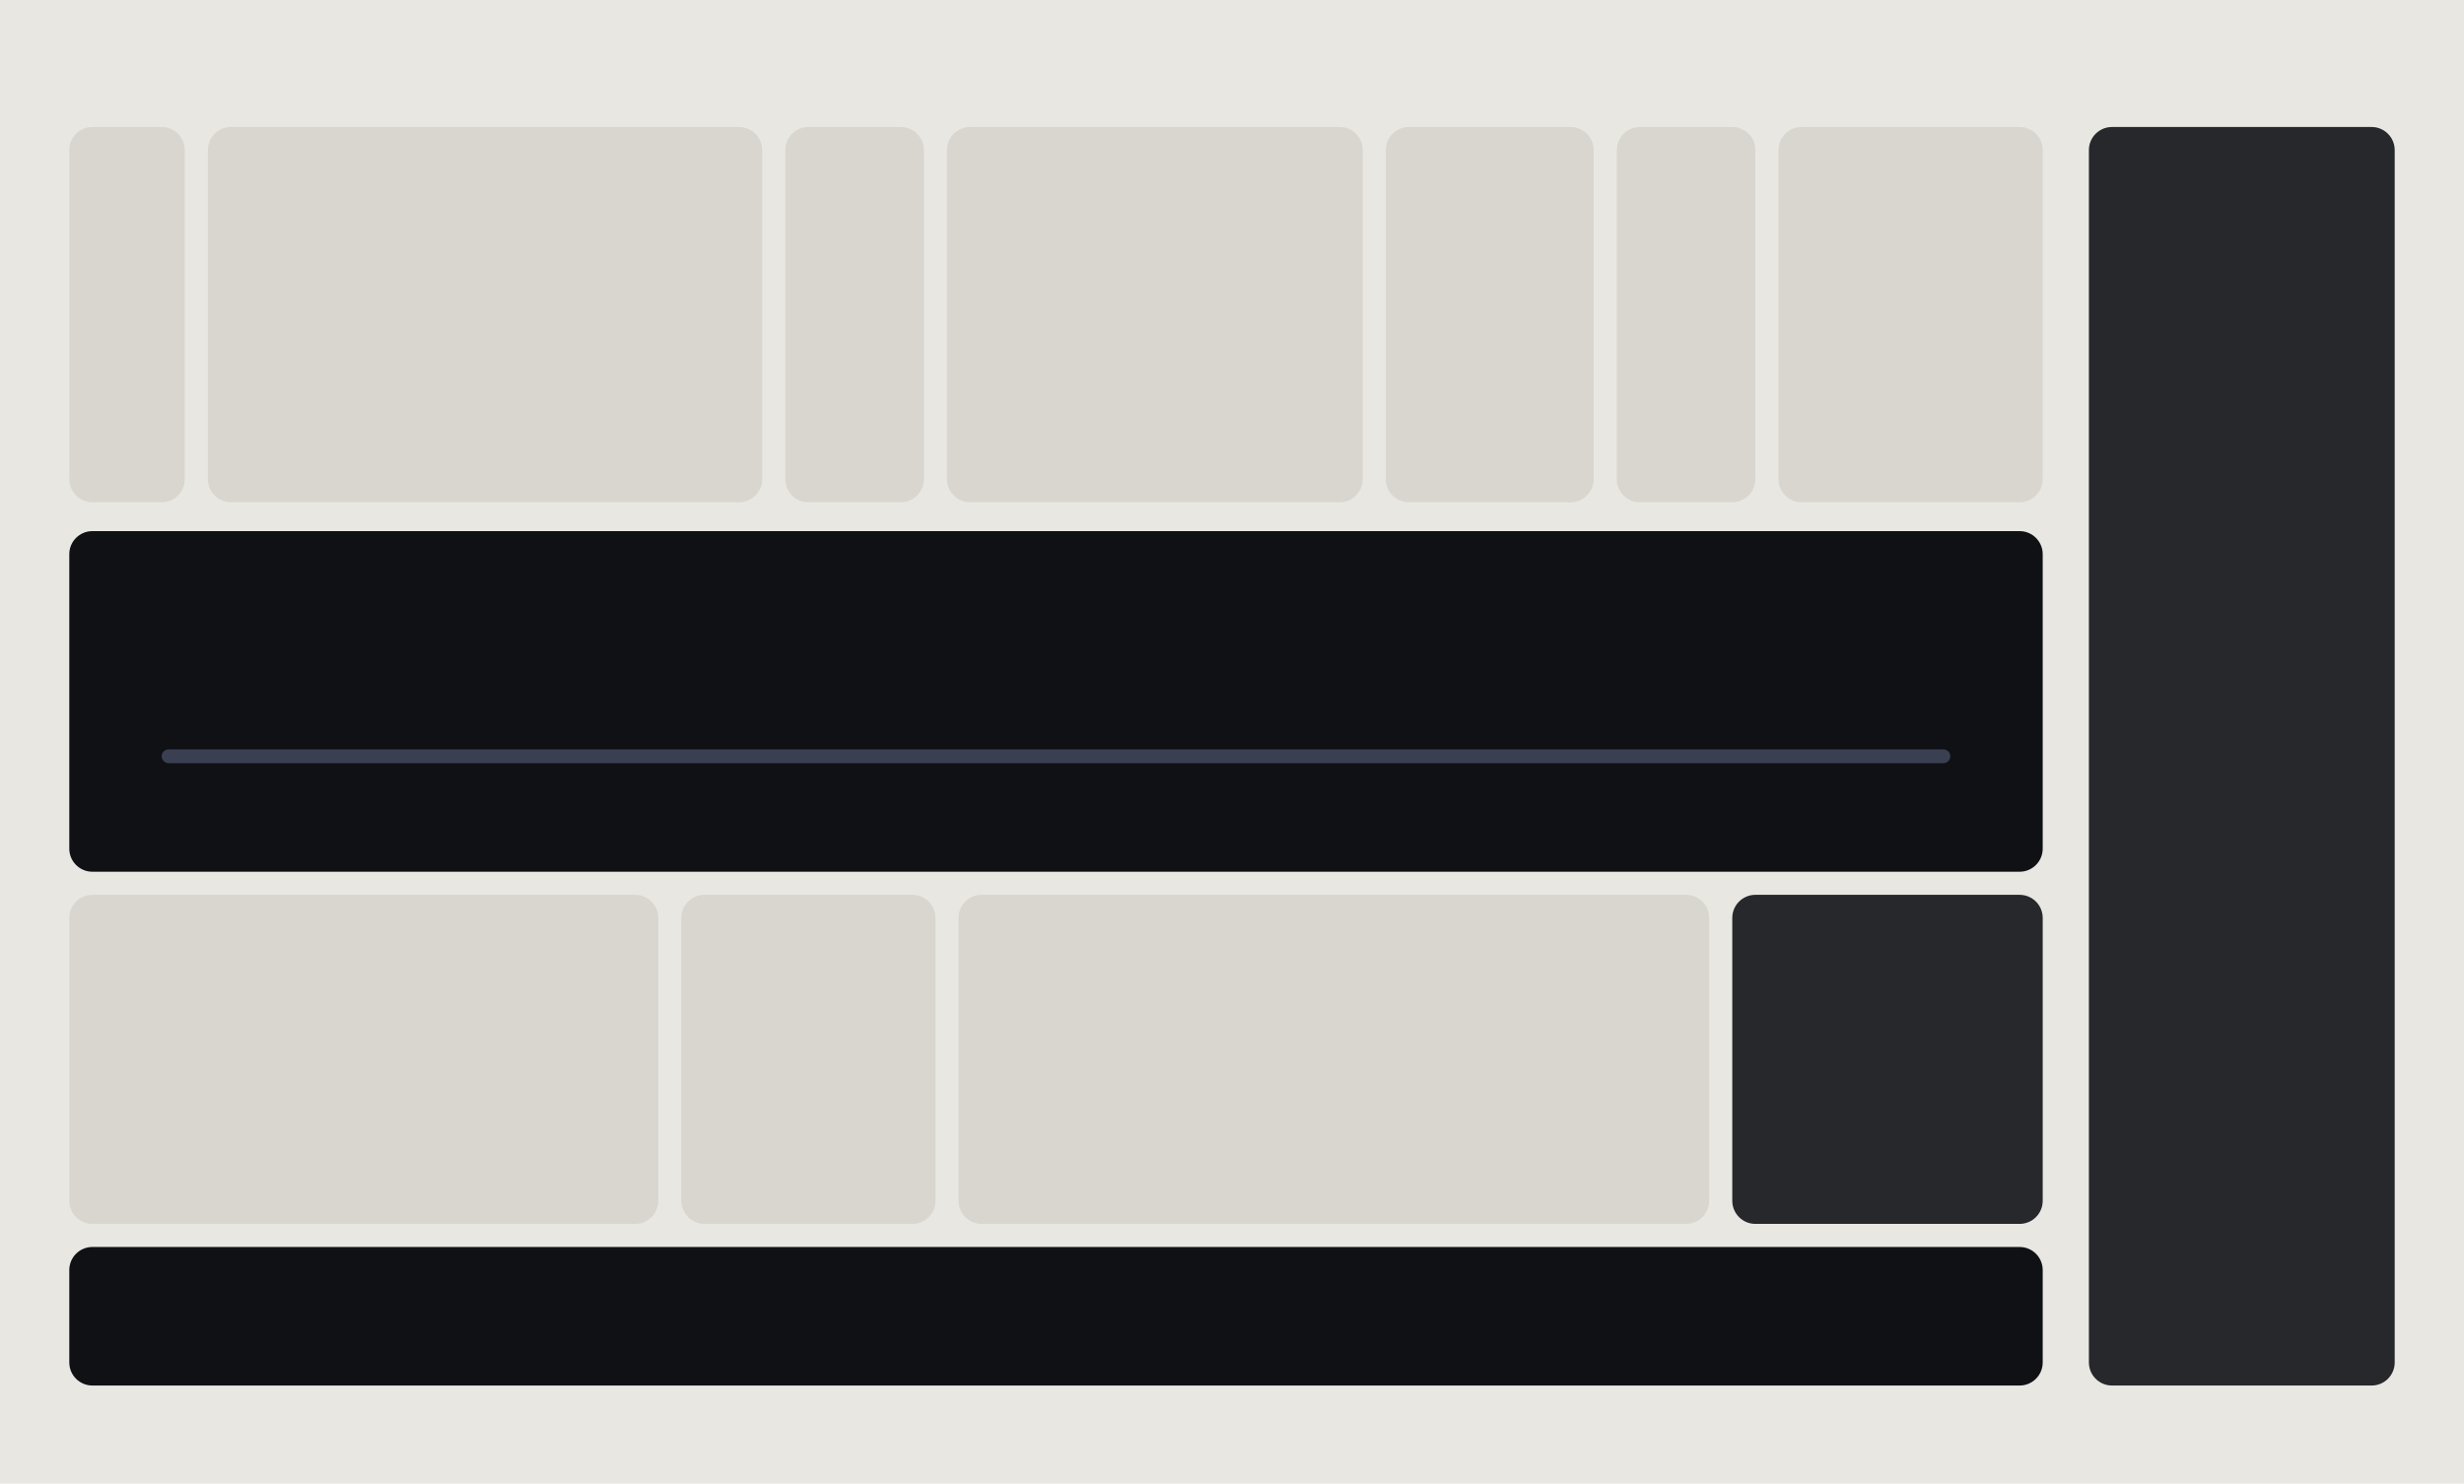
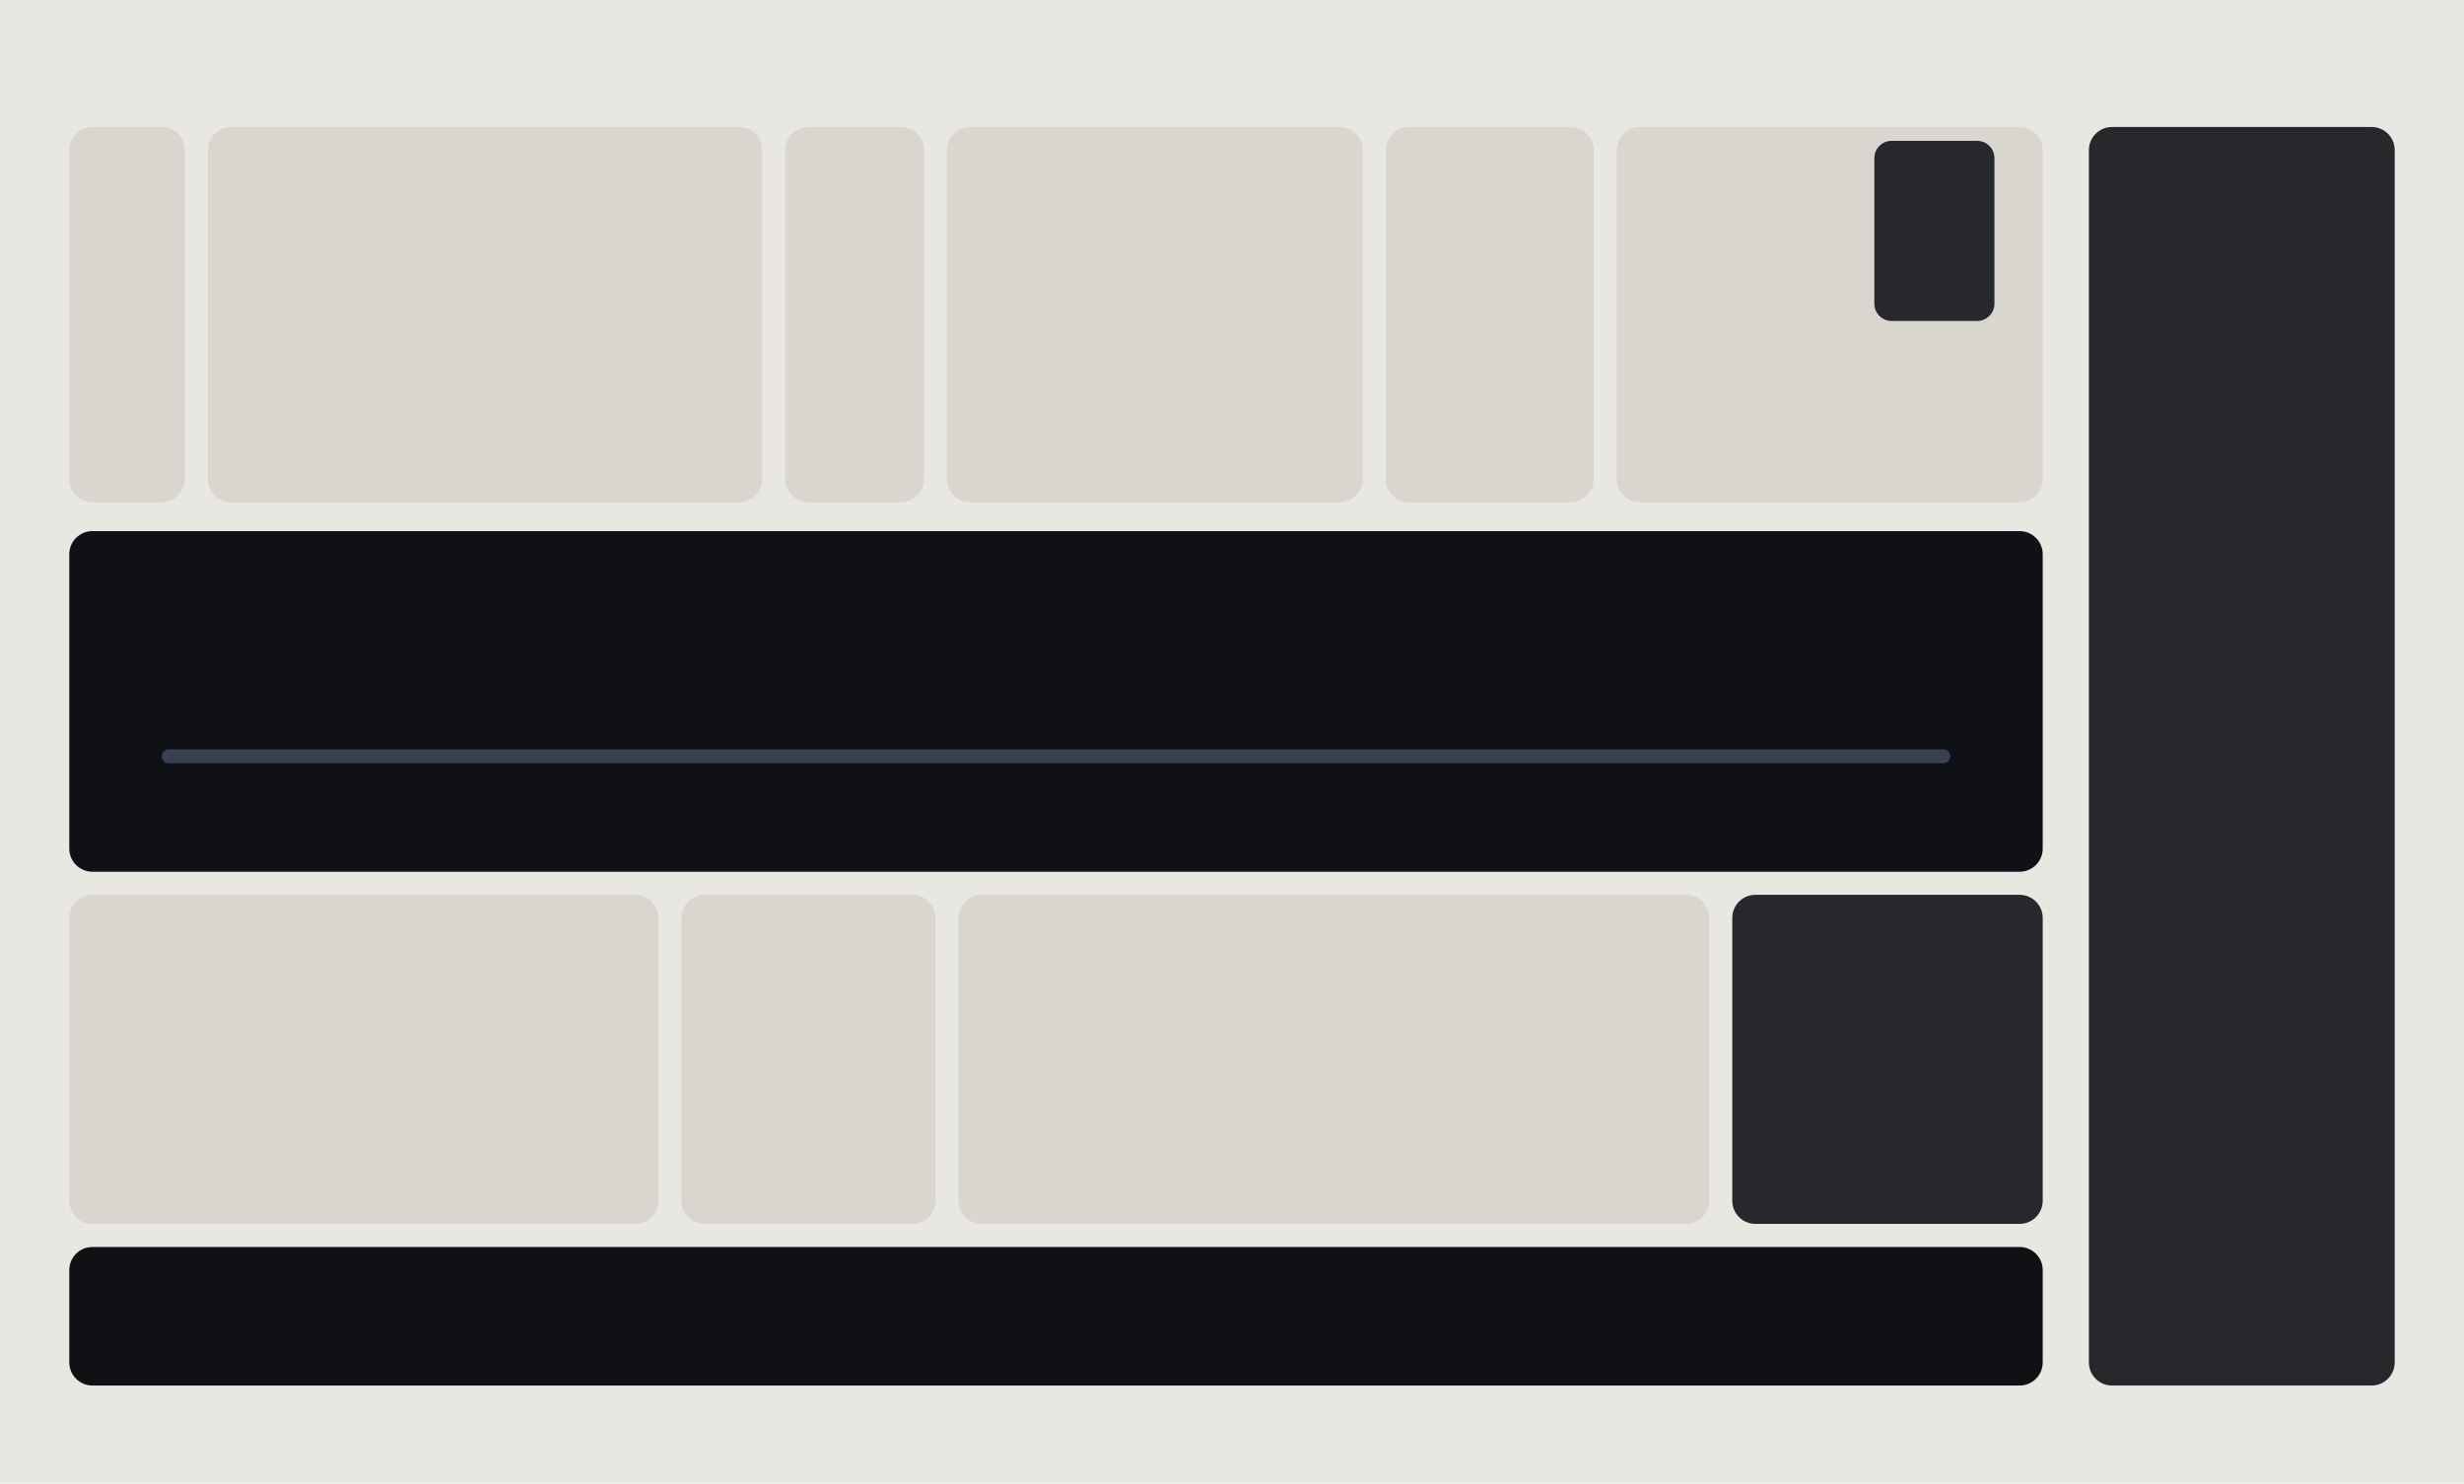
<svg xmlns="http://www.w3.org/2000/svg" width="213.36mm" height="128.5mm" viewBox="0 0 213.36 128.5" version="1.1">
  <g id="panel">
    <rect id="background" x="0" y="0" width="213.36" height="128.5" fill="#e9e7e2" />
    <g id="marker-sections" fill="#d9d6cf">
      <rect x="6" y="11" width="10" height="32.5" rx="2" ry="2" />
      <rect x="18" y="11" width="48" height="32.5" rx="2" ry="2" />
      <rect x="68" y="11" width="12" height="32.5" rx="2" ry="2" />
      <rect x="82" y="11" width="36" height="32.5" rx="2" ry="2" />
      <rect x="120" y="11" width="18" height="32.5" rx="2" ry="2" />
-       <rect x="140" y="11" width="12" height="32.5" rx="2" ry="2" />
-       <rect x="154" y="11" width="22.88" height="32.5" rx="2" ry="2" />
+       <rect x="140" y="11" width="36.88" height="32.5" rx="2" ry="2" />
    </g>
    <rect id="screen" x="6" y="46" width="170.88" height="29.5" rx="2" ry="2" fill="#0f1115" />
    <rect id="bar-track" x="14" y="64.9" width="154.88" height="1.2" rx="0.6" ry="0.6" fill="#3a3f52" />
    <g id="control-sections" fill="#d9d6cf">
      <rect x="6" y="77.5" width="51" height="28.5" rx="2" ry="2" />
      <rect x="59" y="77.5" width="22" height="28.5" rx="2" ry="2" />
      <rect x="83" y="77.5" width="65" height="28.5" rx="2" ry="2" />
    </g>
    <rect id="output-box" x="150" y="77.5" width="26.88" height="28.5" rx="2" ry="2" fill="#26282c" />
+     <rect id="clock-out-box" x="162.3" y="12.2" width="10.4" height="15.6" rx="1.5" ry="1.5" fill="#26282c" />
    <rect id="dots-strip" x="6" y="108" width="170.88" height="12" rx="2" ry="2" fill="#0f1115" />
    <rect id="artifact-out-box" x="180.88" y="11" width="26.48" height="109" rx="2" ry="2" fill="#26282c" />
  </g>
  <g id="components" style="display:none">
    <circle id="MARKER_BADGE" cx="11" cy="19" r="4" fill="#ffff00" />
    <circle id="MARKER_WAVE_PARAM" cx="27" cy="19" r="4" fill="#ff0000" />
    <circle id="MARKER_SMOOTH_PARAM" cx="27" cy="34" r="3" fill="#ff0000" />
    <rect id="MARKER_LFO_SHAPE_PARAM" x="36.5" y="14" width="16" height="9" fill="#ff0000" />
    <circle id="MARKER_LFO_RATE_PARAM" cx="59" cy="19" r="3" fill="#ff0000" />
    <circle id="MARKER_LFO_AMT_PARAM" cx="60.5" cy="34" r="3" fill="#ff0000" />
    <rect id="MARKER_LFO_SYNC_PARAM" x="37.1" y="31.8" width="6.8" height="4.4" fill="#ff0000" />
    <rect id="MARKER_LFO_TRIPLET_PARAM" x="44.3" y="31.8" width="4.2" height="4.4" fill="#ff0000" />
    <rect id="MARKER_LFO_DOTTED_PARAM" x="49.1" y="31.8" width="4.2" height="4.4" fill="#ff0000" />
    <circle id="MARKER_GAIN_PARAM" cx="74" cy="19" r="4" fill="#ff0000" />
    <circle id="MARKER_CUTOFF_PARAM" cx="92" cy="19" r="4" fill="#ff0000" />
    <circle id="MARKER_DRIVE_PARAM" cx="108" cy="19" r="4" fill="#ff0000" />
    <circle id="MARKER_RES_PARAM" cx="92" cy="34" r="3" fill="#ff0000" />
    <rect id="MARKER_FILTER_MODE_PARAM" x="103" y="31.5" width="10" height="5" fill="#ff0000" />
    <circle id="MARKER_PITCH_PARAM" cx="129" cy="19" r="4" fill="#ff0000" />
    <rect id="MARKER_PITCH_FREE_PARAM" x="129.5" y="31.8" width="6.8" height="4.4" fill="#ff0000" />
    <circle id="MARKER_FINE_PARAM" cx="124.2" cy="34" r="3" fill="#ff0000" />
-     <circle id="MARKER_PAN_PARAM" cx="146" cy="19" r="4" fill="#ff0000" />
-     <circle id="ARRANGE_PARAM" cx="165.44" cy="19" r="2.5" fill="#ff0000" />
-     <circle id="CLOCK_INPUT" cx="159.5" cy="34" r="4" fill="#00ff00" />
-     <circle id="RESET_INPUT" cx="171.4" cy="34" r="4" fill="#00ff00" />
+     <circle id="MARKER_PAN_PARAM" cx="74" cy="34" r="3.5" fill="#ff0000" />
+     <circle id="INTERNAL_BPM_PARAM" cx="149.5" cy="19" r="3.5" fill="#ff0000" />
+     <rect id="RESTART_PARAM" x="163.2" y="38.5" width="8.6" height="4.2" fill="#ff0000" />
+     <circle id="CLOCK_INPUT" cx="149.5" cy="34" r="4" fill="#00ff00" />
+     <circle id="CLOCK_OUTPUT" cx="167.5" cy="18.4" r="4" fill="#0000ff" />
+     <circle id="RESET_INPUT" cx="167.5" cy="34" r="4" fill="#00ff00" />
    <rect id="MARKER_BAR" x="6" y="46" width="170.88" height="29.5" fill="#ffff00" />
    <circle id="POSITION_PARAM" cx="14" cy="90.5" r="6" fill="#ff0000" />
-     <circle id="POS_ATTEN_PARAM" cx="27" cy="85" r="3" fill="#ff0000" />
-     <circle id="POS_INPUT" cx="27" cy="96.2" r="4" fill="#00ff00" />
+     <circle id="POS_ATTEN_PARAM" cx="27" cy="83.4" r="3" fill="#ff0000" />
+     <circle id="POS_INPUT" cx="27" cy="94.6" r="4" fill="#00ff00" />
    <rect id="POS_LFO_SHAPE_PARAM" x="36" y="81.7" width="17" height="7" fill="#ff0000" />
    <rect id="POS_LFO_SYNC_PARAM" x="35.2" y="90.2" width="6.8" height="4.4" fill="#ff0000" />
    <rect id="POS_LFO_TRIPLET_PARAM" x="42.9" y="90.2" width="4.2" height="4.4" fill="#ff0000" />
    <rect id="POS_LFO_DOTTED_PARAM" x="47.8" y="90.2" width="4.2" height="4.4" fill="#ff0000" />
    <circle id="POS_LFO_RATE_PARAM" cx="38.5" cy="98.8" r="3" fill="#ff0000" />
    <circle id="POS_LFO_AMT_PARAM" cx="51" cy="98.8" r="3" fill="#ff0000" />
    <circle id="FREQ_PARAM" cx="64.5" cy="90.5" r="4" fill="#ff0000" />
    <circle id="VOCT_INPUT" cx="75.5" cy="90.5" r="4" fill="#00ff00" />
-     <rect id="MASTER_MODE_PARAM" x="84" y="82.7" width="10" height="5" fill="#ff0000" />
-     <circle id="MASTER_CUTOFF_PARAM" cx="101.5" cy="85.2" r="3.5" fill="#ff0000" />
-     <circle id="MASTER_CUTOFF_AMT_PARAM" cx="101.5" cy="92.4" r="3" fill="#ff0000" />
-     <circle id="MASTER_CUTOFF_INPUT" cx="101.5" cy="100" r="4" fill="#00ff00" />
-     <circle id="MASTER_RES_PARAM" cx="111.9" cy="85.2" r="3.5" fill="#ff0000" />
-     <circle id="MASTER_DRIVE_PARAM" cx="122.3" cy="85.2" r="3.5" fill="#ff0000" />
-     <circle id="MASTER_SPREAD_PARAM" cx="132.7" cy="85.2" r="3.5" fill="#ff0000" />
-     <circle id="MASTER_FDBK_PARAM" cx="143.1" cy="85.2" r="3.5" fill="#ff0000" />
+     <rect id="MASTER_MODE_PARAM" x="84" y="82.3" width="10" height="5" fill="#ff0000" />
+     <circle id="MASTER_CUTOFF_PARAM" cx="101.5" cy="84.8" r="3.5" fill="#ff0000" />
+     <circle id="MASTER_CUTOFF_AMT_PARAM" cx="101.5" cy="93.2" r="3" fill="#ff0000" />
+     <circle id="MASTER_CUTOFF_INPUT" cx="101.5" cy="101" r="4" fill="#00ff00" />
+     <circle id="MASTER_RES_PARAM" cx="111.9" cy="84.8" r="3.5" fill="#ff0000" />
+     <circle id="MASTER_DRIVE_PARAM" cx="122.3" cy="84.8" r="3.5" fill="#ff0000" />
+     <circle id="MASTER_SPREAD_PARAM" cx="132.7" cy="84.8" r="3.5" fill="#ff0000" />
+     <circle id="MASTER_FDBK_PARAM" cx="143.1" cy="84.8" r="3.5" fill="#ff0000" />
    <circle id="MASTER_GAIN_PARAM" cx="163.44" cy="85.4" r="3.5" fill="#ff0000" />
    <circle id="LEFT_OUTPUT" cx="157.5" cy="97.6" r="4" fill="#0000ff" />
    <circle id="RIGHT_OUTPUT" cx="169.5" cy="97.6" r="4" fill="#0000ff" />
    <rect id="DOT_STRIP" x="6" y="108" width="170.88" height="12" fill="#ffff00" />
    <circle id="ARTIFACT_L_OUTPUT_0" cx="189.3" cy="28" r="4" fill="#0000ff" />
    <circle id="ARTIFACT_R_OUTPUT_0" cx="200.9" cy="28" r="4" fill="#0000ff" />
    <circle id="ARTIFACT_L_OUTPUT_4" cx="189.3" cy="106" r="4" fill="#0000ff" />
    <circle id="ARTIFACT_R_OUTPUT_4" cx="200.9" cy="106" r="4" fill="#0000ff" />
  </g>
</svg>
